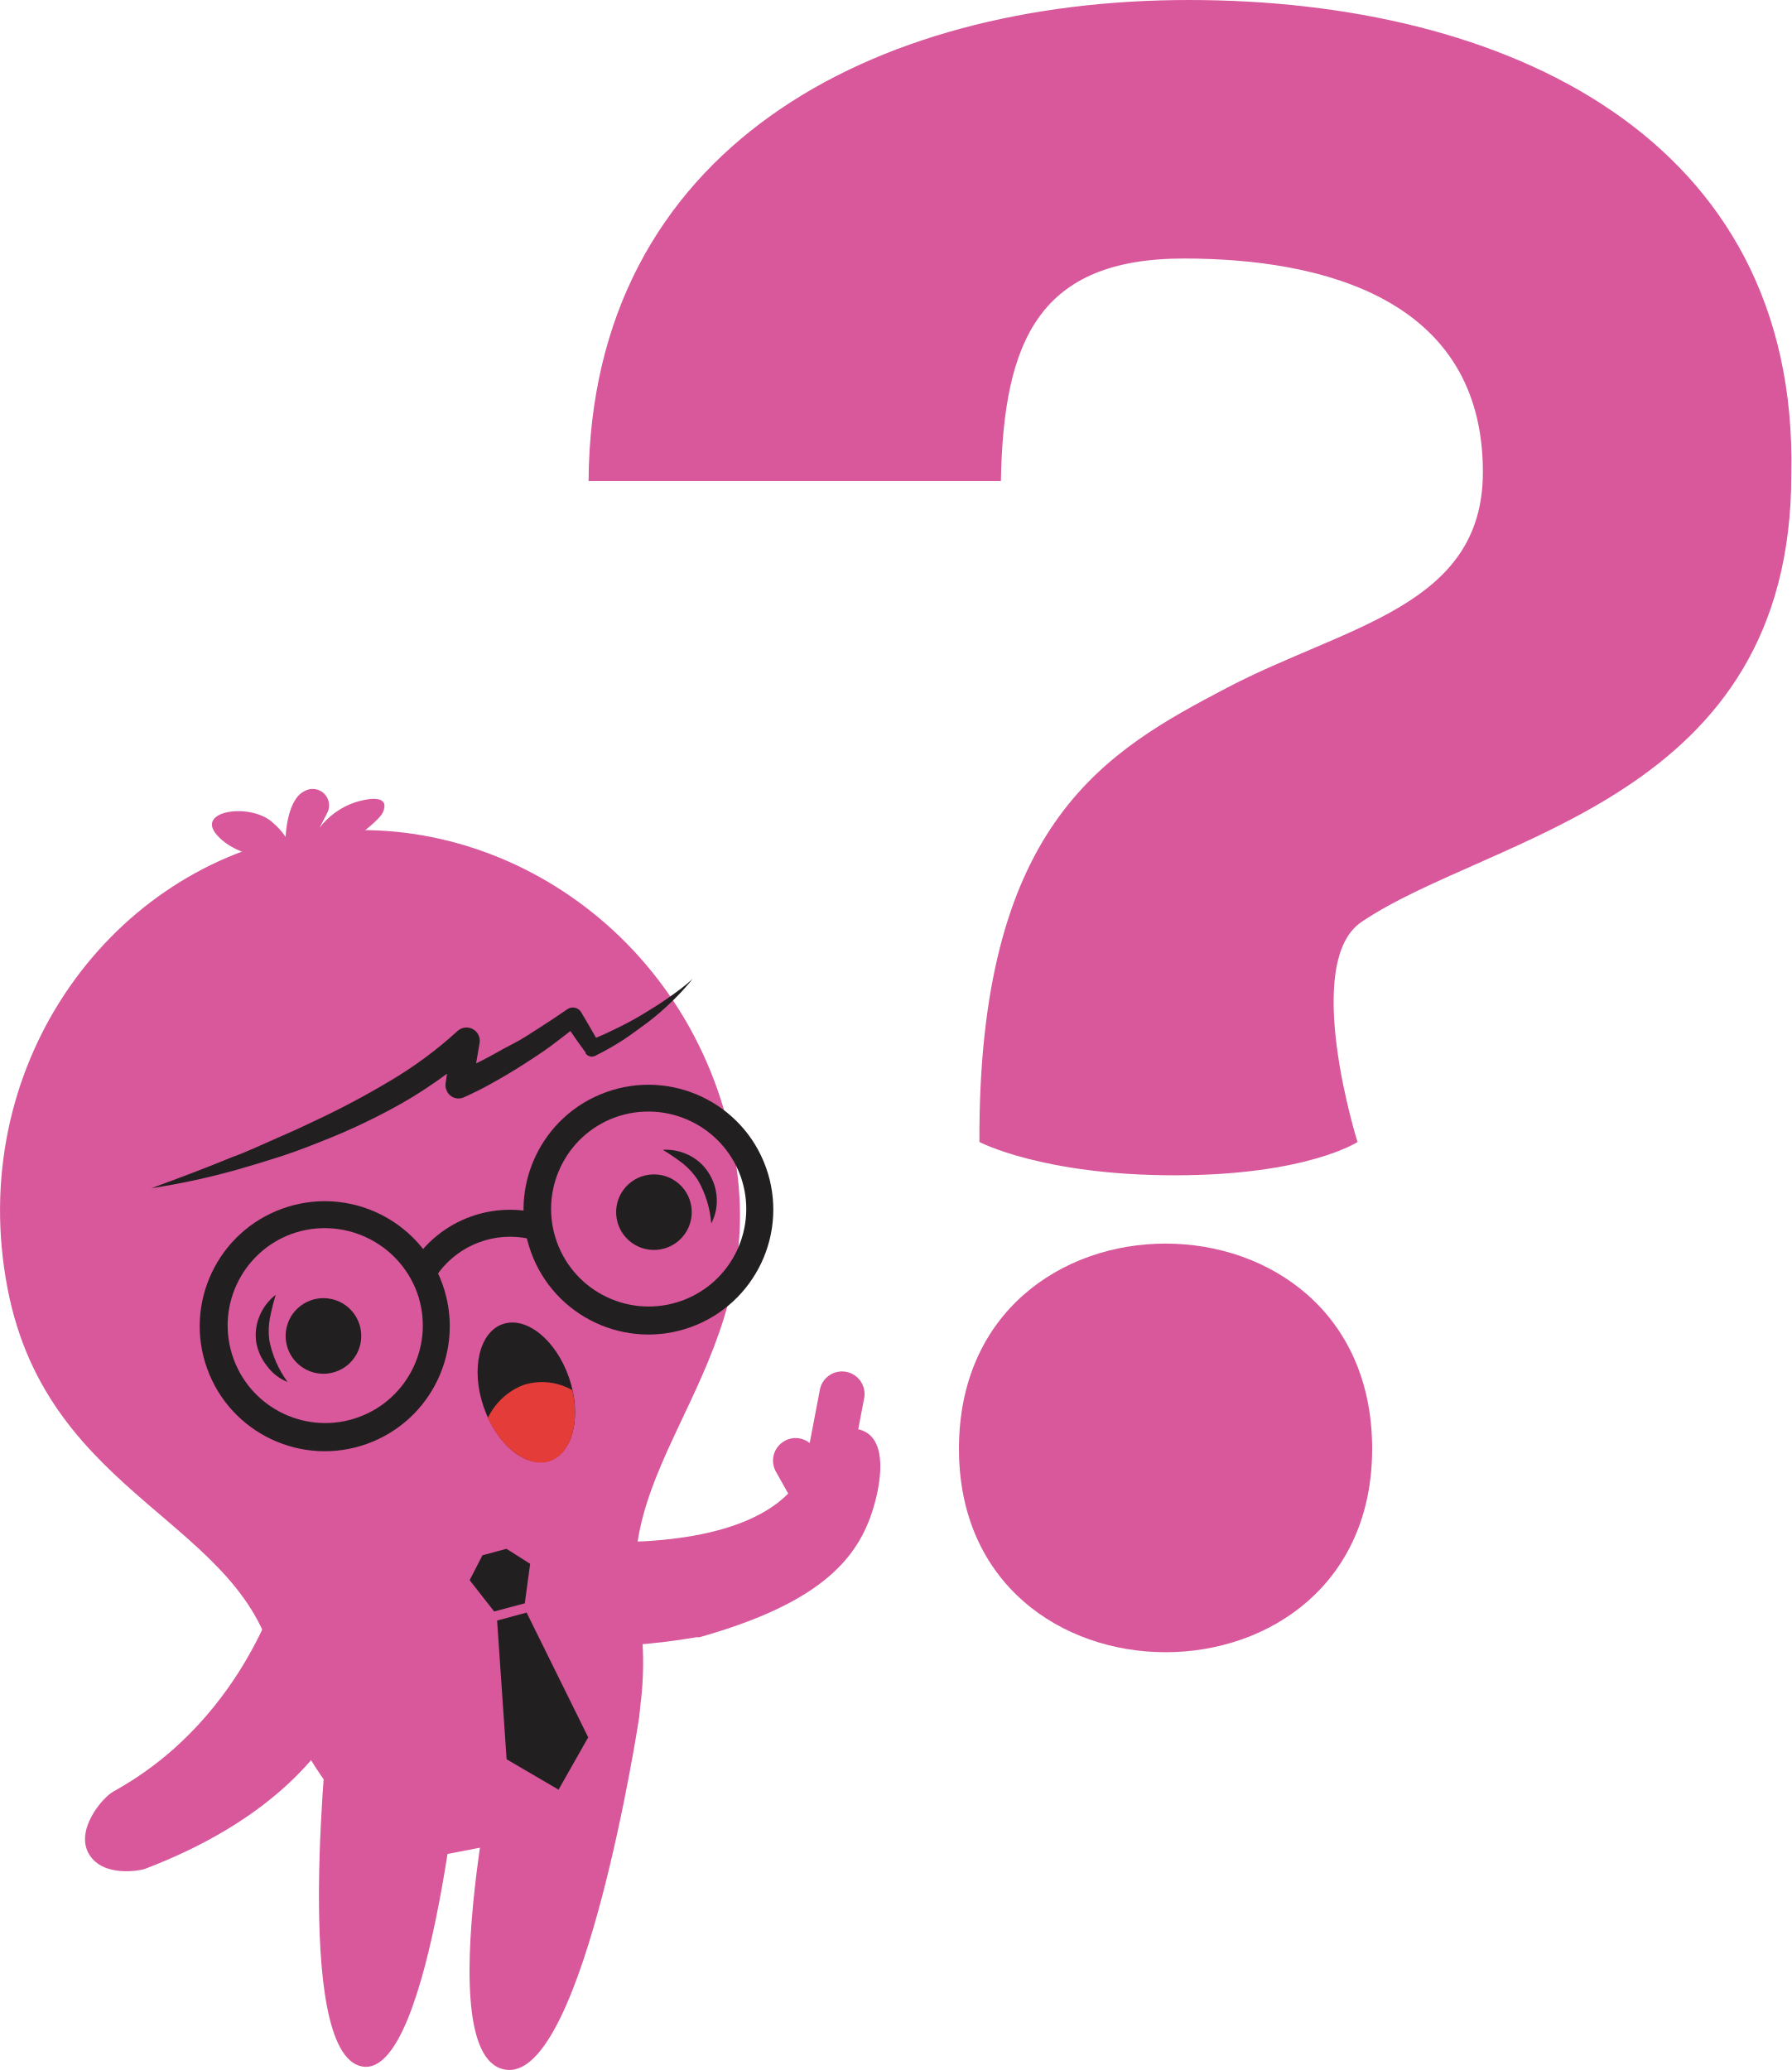
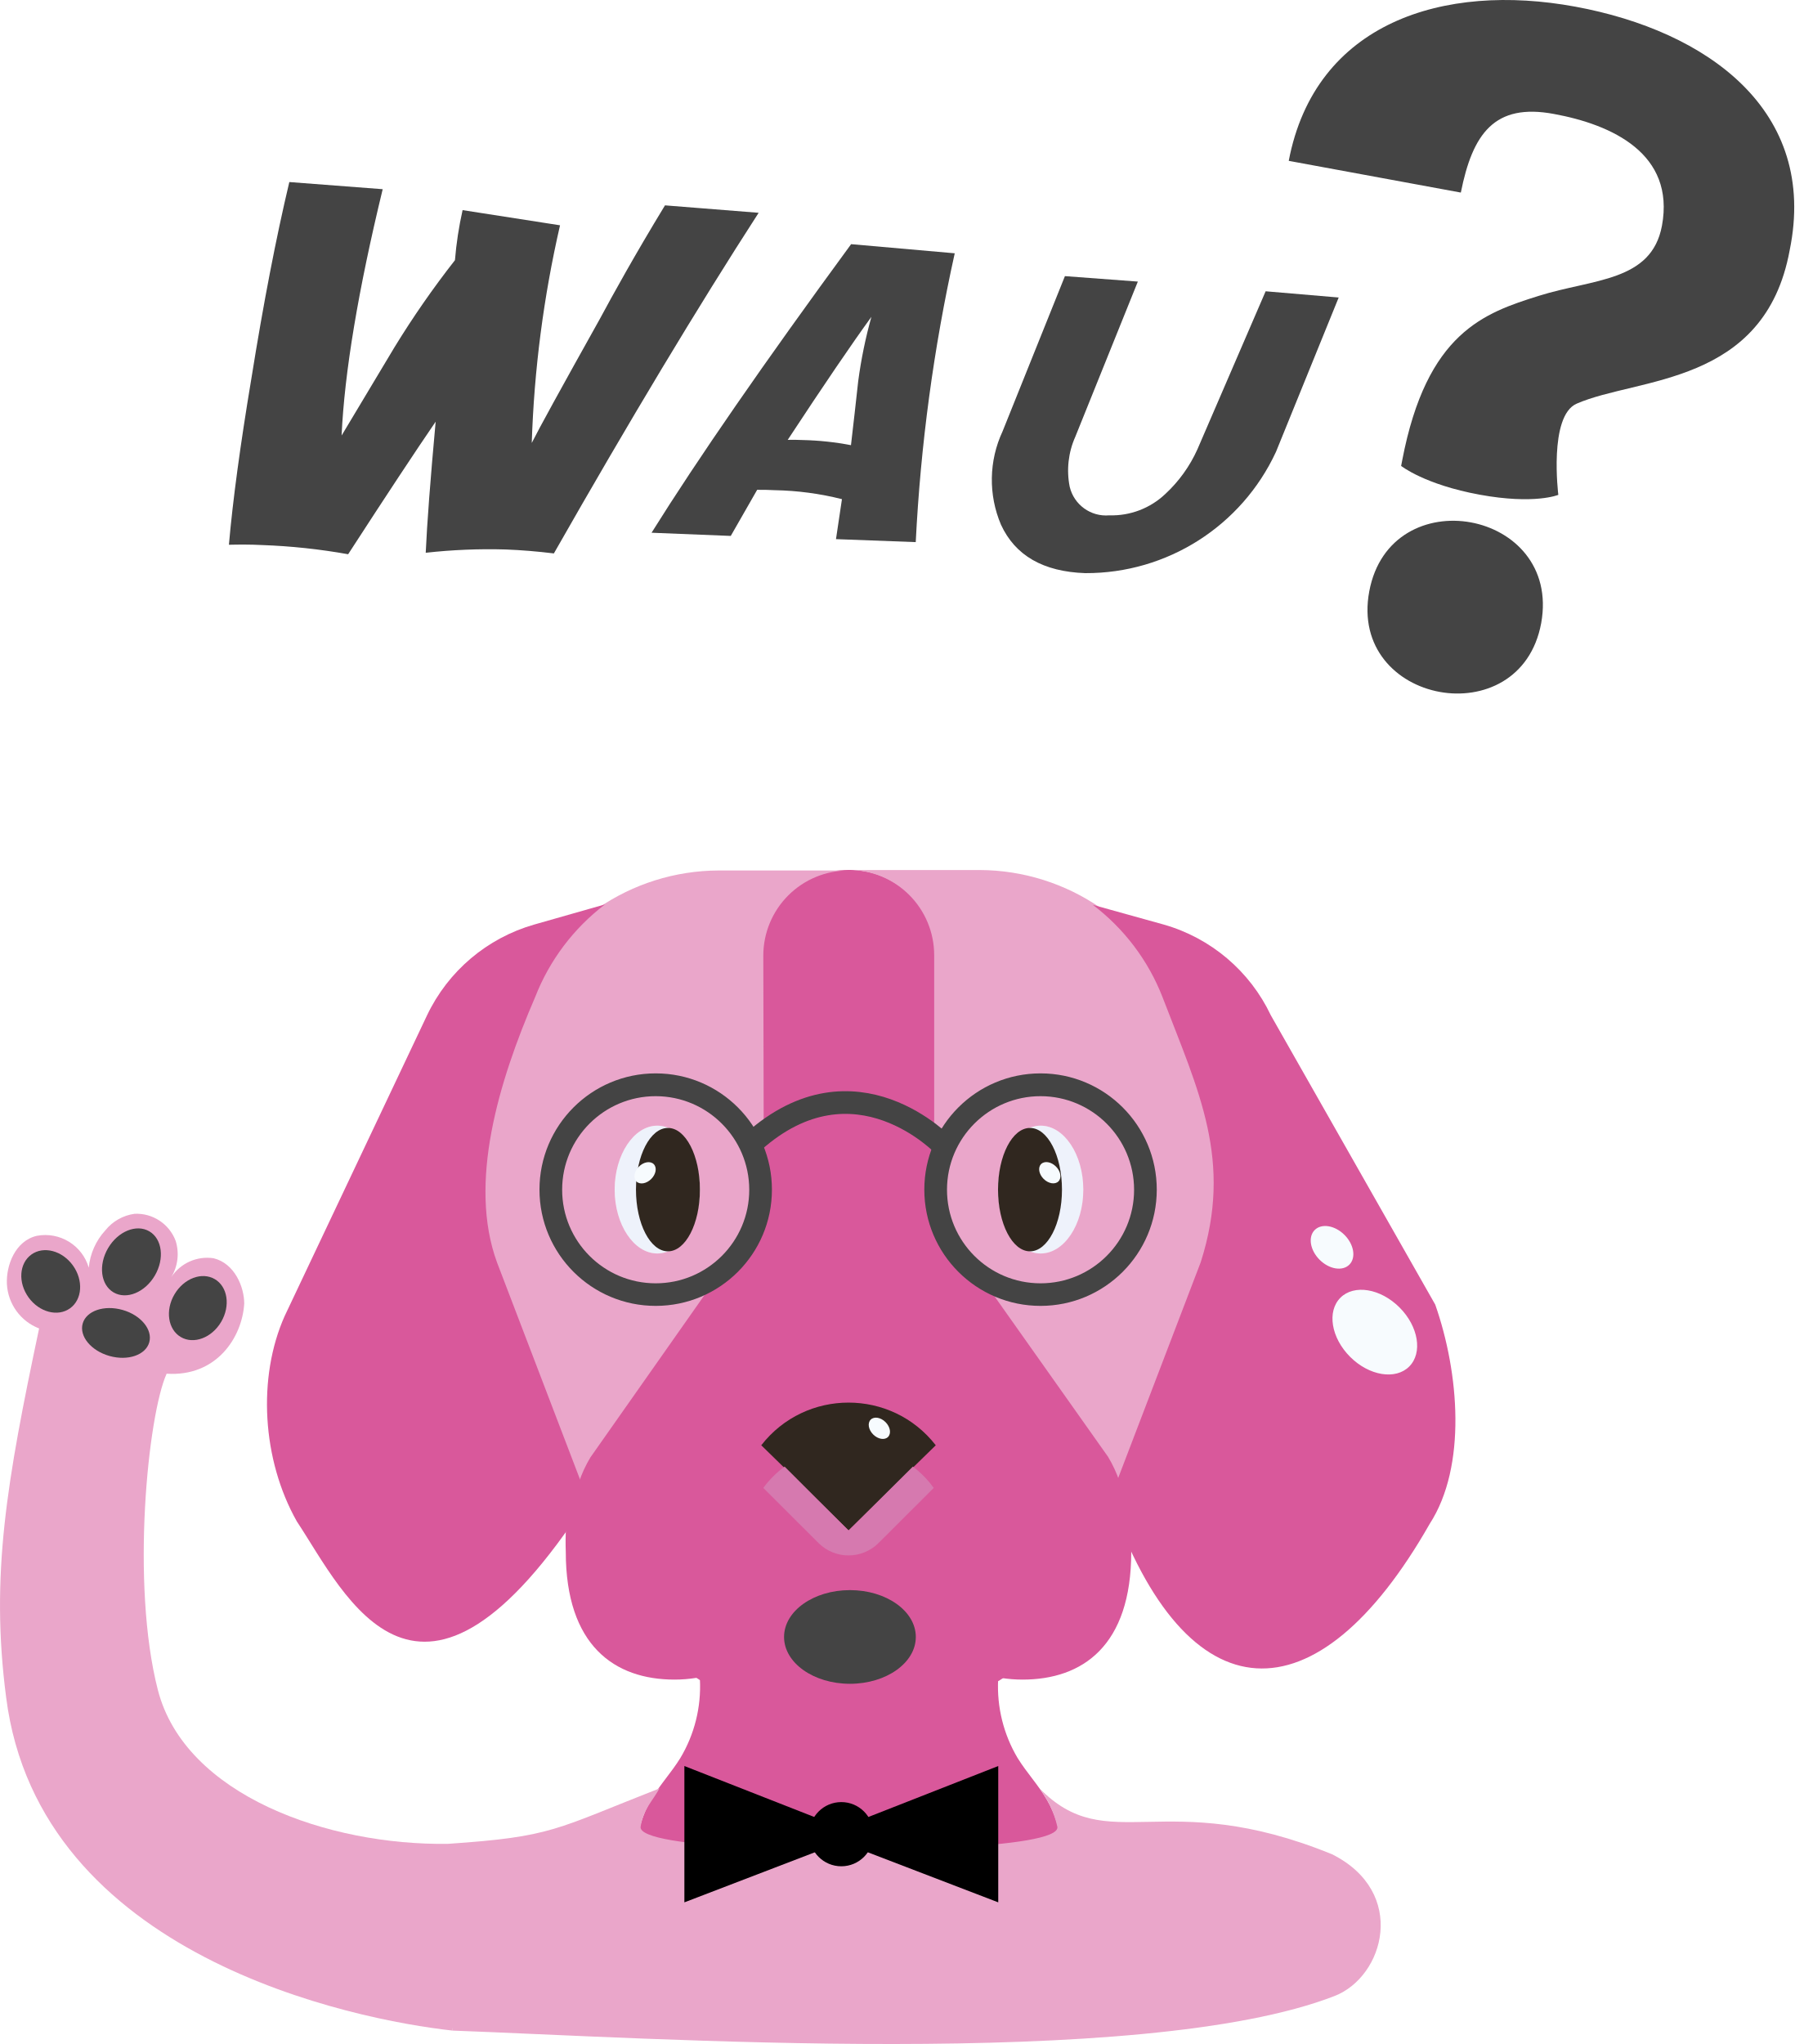
- <svg xmlns="http://www.w3.org/2000/svg" viewBox="0 0 146.89 169.75">
-   <defs>
-     <style>.cls-1{fill:#d9589b;}.cls-2{fill:#221f20;}.cls-3{fill:#e33c39;}</style>
+ <svg xmlns="http://www.w3.org/2000/svg" viewBox="0 0 158.236 180.218" version="1.1" id="svg78" width="158.236" height="180.218">
+   <defs id="defs4">
+     <style id="style2">.cls-1{fill:#444;}.cls-2{fill:#eef2fb;}.cls-3{fill:#30271f;}.cls-4{fill:#d9589b;}.cls-5{fill:#eaa6ca;}.cls-6{fill:#d679af;}.cls-7{fill:#f7fbfe;}</style>
  </defs>
-   <g id="Capa_2" data-name="Capa 2">
-     <g id="Capa_1-2" data-name="Capa 1">
-       <path class="cls-1" d="M48.26,39.45C48.44,12.17,71.48,0,97.48,0s50,11.25,49.4,38.9c0,26.73-24.52,29.49-35.21,36.68-5,3.32-.36,18.07-.36,18.07s-4.16,2.73-15,2.73-16-2.73-16-2.73V92.54c.19-25.25,10.51-31,20.28-36.13s21-6.64,21-17.7c0-14.19-13.09-17.51-24.52-17.51-11.8,0-14.8,6.64-15,18.25Zm64.25,79.36c0,22.24-33.88,22.24-33.88,0C78.63,96.37,112.51,96.37,112.51,118.81Z" />
-       <path class="cls-1" d="M33.22,152.7l16.08-3.09a27.37,27.37,0,0,0,3.07-17.72C50,119.47,63.48,111.58,60.14,94.22,56.68,76.22,40,65.59,24.38,68.57h-.06C8.68,71.62-2.84,87.67.62,105.67c3.34,17.36,19.62,19,22,31.42C24.49,146.73,33.22,152.7,33.22,152.7Z" />
-       <path class="cls-1" d="M29.68,169.46c-5.8-1.1-2.7-28.53-2.7-28.53a5.51,5.51,0,1,1,11,.85S35.47,170.56,29.68,169.46Z" />
-       <path class="cls-1" d="M41.61,169.74c-6.86-.55-.23-29.28-.23-29.28A5.51,5.51,0,0,1,47.79,136c3,.55,5.07,1.39,4.61,4.88C52.4,140.92,47.92,170.25,41.61,169.74Z" />
-       <path class="cls-1" d="M23.06,70.47s-3.53,0-5.28-2,2.66-2.62,4.47-1.11a6,6,0,0,1,1.17,1.27s.09-3,1.5-3.73a1.35,1.35,0,0,1,1.89,1.81l-.61,1.17a6.17,6.17,0,0,1,2.9-2.08c1.51-.47,2.85-.48,2.3.81-.37.86-3.69,3.14-3.69,3.14Z" />
-       <path class="cls-1" d="M11.88,153.26c19.88-7.59,18.59-21.46,18.78-22a3.87,3.87,0,0,0-7.36-2.41c-.06.17-2.84,11.91-14,18.06-.92.51-3.17,3.18-2,5.14S11.56,153.38,11.88,153.26Z" />
-       <path class="cls-1" d="M70.6,117.27a1,1,0,0,0-.23-.06l.5-2.62a1.85,1.85,0,0,0-3.63-.7l-.85,4.45a1.82,1.82,0,0,0-2.08-.16,1.84,1.84,0,0,0-.68,2.52l1,1.78c-4.29,4.33-13.89,4.13-17.88,3.87a4.31,4.31,0,0,0-.58,8.6,49.41,49.41,0,0,0,10.92-.69,2,2,0,0,0,.26,0c9.44-2.66,12.79-6.1,14.14-10.22C72.26,121.73,72.86,118,70.6,117.27Z" />
-       <polygon class="cls-2" points="41.76 131.82 41.79 131.81 43.03 131.48 43.47 128.24 41.53 127.01 40.56 127.27 40.53 127.28 39.56 127.54 38.51 129.58 40.52 132.15 41.76 131.82" />
-       <polygon class="cls-2" points="45.81 146.74 48.23 142.47 43.18 132.24 41.99 132.56 41.99 132.56 41.97 132.56 41.96 132.57 41.96 132.57 40.76 132.89 41.54 144.27 45.78 146.75 45.79 146.78 45.8 146.76 45.82 146.78 45.81 146.74" />
-       <path class="cls-2" d="M39.66,115.38c1.06,3.1,3.49,5.06,5.42,4.4s2.64-3.71,1.58-6.8-3.49-5.06-5.43-4.4S38.59,112.29,39.66,115.38Z" />
-       <path class="cls-3" d="M46.93,114c.62,2.73-.12,5.23-1.85,5.82s-3.9-1-5.08-3.54a5.38,5.38,0,0,1,2.93-2.71A5,5,0,0,1,46.93,114Z" />
-       <path class="cls-2" d="M54.84,81.8c-.68.48-1.39.92-2.1,1.35s-1.44.82-2.18,1.18c-.56.28-1.12.54-1.69.77-.41-.72-.83-1.44-1.25-2.15l0,0a.8.8,0,0,0-1.1-.19l0,0c-.73.51-1.48,1-2.24,1.49s-1.52,1-2.3,1.39-1.56.87-2.35,1.27l-.59.29.28-1.64a1.09,1.09,0,0,0-1.82-1h0a33.12,33.12,0,0,1-5.57,4.11A68.5,68.5,0,0,1,25.63,92c-1.06.51-2.15,1-3.24,1.47s-2.18,1-3.28,1.39c-2.21.91-4.44,1.75-6.7,2.58a58.8,58.8,0,0,0,7.06-1.53c1.16-.33,2.31-.68,3.46-1.05s2.28-.8,3.4-1.25a51.45,51.45,0,0,0,6.59-3.12,36.19,36.19,0,0,0,3.73-2.44l-.11.78v0a1,1,0,0,0,.08.59A1.05,1.05,0,0,0,38,90a27.2,27.2,0,0,0,2.53-1.28c.81-.45,1.61-.93,2.39-1.43s1.56-1,2.31-1.56c.52-.38,1-.77,1.54-1.18.41.6.82,1.19,1.25,1.77l0,.07a.63.63,0,0,0,.79.19,23.59,23.59,0,0,0,2.26-1.28c.71-.47,1.41-1,2.08-1.49a22,22,0,0,0,1.93-1.67,20.27,20.27,0,0,0,1.72-1.87C56.2,80.82,55.52,81.32,54.84,81.8Z" />
-       <path class="cls-2" d="M30.1,118.4a10.25,10.25,0,1,1,6.17-13.12A10.25,10.25,0,0,1,30.1,118.4Zm-6.2-17.21A8,8,0,1,0,34.2,106,8.07,8.07,0,0,0,23.9,101.19Z" />
-       <path class="cls-2" d="M56.64,108.83A10.24,10.24,0,1,1,62.8,95.72,10.25,10.25,0,0,1,56.64,108.83Zm-6.21-17.2a8,8,0,1,0,10.3,4.84A8.05,8.05,0,0,0,50.43,91.63Z" />
-       <path class="cls-2" d="M35.71,104.71l-1.84-1.2a9.48,9.48,0,0,1,10.71-3.89l-.65,2.11a7.31,7.31,0,0,0-8.22,3Z" />
-       <path class="cls-2" d="M51.12,97.57a3.1,3.1,0,1,0,4.33-.67A3.11,3.11,0,0,0,51.12,97.57Z" />
-       <path class="cls-2" d="M58.32,100.33a4,4,0,0,0,.45-2.07,4.21,4.21,0,0,0-.68-2.1,4,4,0,0,0-1.66-1.46,4.2,4.2,0,0,0-2.08-.41A18.49,18.49,0,0,1,56,95.42a5.84,5.84,0,0,1,1.21,1.33A8.44,8.44,0,0,1,58.32,100.33Z" />
-       <path class="cls-2" d="M27.2,106.53a3.1,3.1,0,1,1-3.7,2.33A3.1,3.1,0,0,1,27.2,106.53Z" />
-       <path class="cls-2" d="M23.58,113.33a8.56,8.56,0,0,1-1.5-3.44,5.69,5.69,0,0,1,.05-1.79,17.94,17.94,0,0,1,.48-1.92,4.23,4.23,0,0,0-1.3,1.67A4.08,4.08,0,0,0,21,110a4.23,4.23,0,0,0,.88,2A3.81,3.81,0,0,0,23.58,113.33Z" />
-     </g>
-   </g>
+   <path class="cls-1" d="M 113.656,14.182 C 115.984,1.992 127.3,-1.556 138.929,0.587 150.558,2.73 160.363,9.734 157.835,22.06 c -2.196,11.963 -13.401,11.187 -18.776,13.526 -2.502,1.071 -1.628,8.045 -1.628,8.045 0,0 -2.08,0.874 -6.938,-0.015 -4.858,-0.89 -6.926,-2.536 -6.926,-2.536 l 0.096,-0.494 c 2.163,-11.287 7.253,-12.997 12.045,-14.502 4.791,-1.505 9.937,-1.234 10.862,-6.18 1.173,-6.36 -4.416,-8.919 -9.526,-9.856 -5.25,-0.983 -7.176,1.743 -8.211,6.931 z m 22.265,40.753 c -1.83,9.949 -17.015,7.163 -15.165,-2.789 1.85,-9.952 16.965,-7.216 15.165,2.789 z" id="path8" style="fill:#444444" />
+   <path class="cls-1" d="M 66.906,18.762 Q 58.849,31.231 48.847,48.795 C 47.384,48.616 45.972,48.499 44.602,48.447 a 50.46,50.46 0 0 0 -7.057,0.29 q 0.173,-3.859 0.876,-11.558 -2.673,3.903 -7.718,11.688 a 53.9,53.9 0 0 0 -7.606,-0.811 c -1.025,-0.053 -2.039,-0.047 -2.909,-0.025 q 0.511,-5.858 1.988,-14.698 1.595,-9.958 3.34,-17.282 l 8.234,0.63 q -3.24,13.356 -3.624,21.719 2.355,-3.919 4.66,-7.777 a 81.31,81.31 0 0 1 5.337,-7.683 31.84,31.84 0 0 1 0.674,-4.414 l 8.593,1.338 A 100,100 0 0 0 46.896,39.055 q 0.9,-1.804 5.995,-10.917 c 1.209,-2.244 3.071,-5.619 5.755,-10.032 z" id="path10" style="fill:#444444" />
+   <path class="cls-1" d="m 80.759,47.798 -7.032,-0.263 0.526,-3.525 a 26.23,26.23 0 0 0 -5.938,-0.791 c -0.441,-0.024 -0.951,-0.035 -1.539,-0.033 l -2.329,4.066 -6.985,-0.281 q 6.106,-9.769 17.599,-25.443 l 9.139,0.805 a 152.51,152.51 0 0 0 -3.44,25.464 z m -5.711,-8.548 q 0.329,-2.8 0.639,-5.647 a 41.3,41.3 0 0 1 1.163,-5.668 q -2.599,3.576 -7.379,10.846 c 0.496,-0.006 0.944,-0.004 1.343,0.017 a 25.59,25.59 0 0 1 4.233,0.452 z" id="path12" style="fill:#444444" />
+   <path class="cls-1" d="M 112.53,39.84 A 18.45,18.45 0 0 1 95.711,50.533 q -5.557,-0.188 -7.435,-4.274 a 10.11,10.11 0 0 1 0.143,-8.23 l 5.498,-13.683 6.431,0.481 -5.517,13.686 a 7.3,7.3 0 0 0 -0.493,4.402 3.29,3.29 0 0 0 3.491,2.522 6.87,6.87 0 0 0 4.947,-1.888 12.13,12.13 0 0 0 2.829,-3.941 l 6.013,-13.926 6.443,0.549 z" id="path14" style="fill:#444444" />
+   <ellipse class="cls-2" cx="57.967" cy="104.889" rx="3.76" ry="5.64" id="ellipse16" style="fill:#eef2fb" />
+   <ellipse class="cls-2" cx="91.777" cy="104.889" rx="3.76" ry="5.64" id="ellipse18" style="fill:#eef2fb" />
+   <path class="cls-3" d="m 83.037,127.259 -8.2,8.16 -8.24,-8.16 a 10.35,10.35 0 0 1 16.47,0 z" id="path20" style="fill:#30271f" />
+   <path class="cls-4" d="m 74.837,134.939 7.69,-7.51 c -3.904,-5.017 -11.486,-5.017 -15.39,0 z m 0,5.64 c 0,0 -6.47,6.33 -13.45,7.36 -0.628,0.1 -1.264,0.15 -1.9,0.15 -5.29,0 -9.59,-3 -9.59,-11.27 -0.109,-2.86 0.301,-6.026 1.65,-8.32 l 12.81,-17.85 c 1.816,-2.515 2.795,-5.538 2.8,-8.64 V 84.209 c 0.007,-1.998 0.814,-3.91 2.24,-5.31 1.457,-1.415 3.409,-2.205 5.44,-2.2 4.192,-0.044 7.626,3.318 7.67,7.51 v 17.8 c 0.005,3.102 0.984,6.125 2.8,8.64 l 12.81,17.85 c 1.534,2.918 1.65,5.22 1.65,8.32 0,8.3 -4.3,11.27 -9.59,11.27 -0.636,-2.1e-4 -1.272,-0.05 -1.9,-0.15 -6.99,-1.03 -13.44,-7.36 -13.44,-7.36 z" id="path22" style="fill:#d9589b" />
+   <path class="cls-5" d="m 57.967,110.519 c 2.07,0 3.76,-2.52 3.76,-5.63 0,-3.11 -1.69,-5.64 -3.76,-5.64 -2.07,0 -3.76,2.57 -3.76,5.64 0,3.07 1.69,5.63 3.76,5.63 z m 9.39,-8.51 a 15,15 0 0 1 -2.74,8.64 l -12.55,17.85 a 11.27,11.27 0 0 0 -1.54,4.58 h -0.07 l -8,-20.9 a 20.11,20.11 0 0 1 0,-14.54 l 3.38,-8.89 a 18.92,18.92 0 0 1 17.54,-12 h 11.46 a 7.51,7.51 0 0 0 -7.52,7.51 z" id="path24" style="fill:#eaa6ca" />
+   <path class="cls-5" d="m 88.027,104.889 c 0,3.11 1.69,5.63 3.75,5.63 2.06,0 3.76,-2.52 3.76,-5.63 0,-3.11 -1.7,-5.64 -3.76,-5.64 -2.06,0 -3.75,2.57 -3.75,5.64 z m -2.9,5.76 a 15,15 0 0 1 -2.74,-8.64 V 84.219 a 7.51,7.51 0 0 0 -7.55,-7.51 h 11.55 a 18.92,18.92 0 0 1 17.55,12 l 3.4,8.87 a 20.25,20.25 0 0 1 0,14.54 l -8,20.9 h -0.08 a 11.12,11.12 0 0 0 -1.54,-4.58 z" id="path26" style="fill:#eaa6ca" />
+   <path class="cls-4" d="m 89.747,155.009 c 1.66,2.66 3.91,4.08 3.91,9.15 0,6.88 -18.78,6.88 -18.78,6.88 0,0 -18.79,0 -18.79,-6.88 0,-5.07 2.26,-6.49 3.91,-9.15 a 12.26,12.26 0 0 0 1.73,-6.92 h 26.3 a 12.35,12.35 0 0 0 1.72,6.92 z" id="path28" style="fill:#d9589b" />
+   <path class="cls-5" d="m 58.177,157.649 c -0.65,1.2 -1.42,1.81 -1.68,3.4 -0.33,2.08 18.38,2.09 18.38,2.09 0,0 18.81,0 18.37,-2.09 -0.282,-1.236 -0.828,-2.395 -1.6,-3.4 6.077,6.232 10.975,-0.225 25.831,5.841 6.677,3.349 4.608,10.79 0.221,12.495 -17,6.607 -60.767,3.665 -77.795,3.051 -0.638,-4.396 -1.022,-10.596 -0.397,-16.466 9.253,-0.63 9.363,-1.25 18.709,-4.91 z" id="path30" style="fill:#eaa6ca" />
+   <path class="cls-4" d="m 47.107,81.519 6.25,-1.78 c -2.766,2.105 -4.897,4.932 -6.16,8.17 -3.232,7.484 -5.929,16.419 -3.36,23.41 l 8,20.91 c -14.898,23.09 -21.354,8.405 -25.66,1.91 -3.069,-5.435 -3.49,-12.688 -1.07,-18.11 l 12.55,-26.5 c 1.854,-3.903 5.296,-6.82 9.45,-8.01 z" id="path32" style="fill:#d9589b" />
+   <path class="cls-4" d="m 126.089,134.354 c -9.979,17.526 -21.426,17.167 -28.192,-2.165 l 8,-20.91 c 2.86,-8.965 -0.192,-15.066 -3.36,-23.33 -1.256,-3.242 -3.389,-6.071 -6.16,-8.17 l 6.26,1.74 c 4.151,1.184 7.591,4.099 9.44,8 l 14.498,25.506 c 2.11,6.008 2.797,14.262 -0.486,19.329 z" id="path34" style="fill:#d9589b" />
+   <ellipse class="cls-4" cx="74.957" cy="144.429" rx="15.97" ry="6.61" id="ellipse36" style="fill:#d9589b" />
+   <path class="cls-6" d="m 80.507,129.309 -5.67,5.63 -5.64,-5.63 a 8.76,8.76 0 0 0 -1.88,1.88 l 4.86,4.85 a 3.75,3.75 0 0 0 5.31,0 l 4.86,-4.85 a 8.76,8.76 0 0 0 -1.84,-1.88 z" id="path38" style="fill:#d679af" />
+   <ellipse class="cls-3" cx="90.837" cy="104.889" rx="2.82" ry="5.44" id="ellipse40" style="fill:#30271f" />
+   <ellipse class="cls-3" cx="58.907" cy="104.889" rx="2.82" ry="5.44" id="ellipse42" style="fill:#30271f" />
+   <ellipse class="cls-7" cx="5.246" cy="160.833" rx="1.55" ry="2.16" transform="rotate(-45.02)" id="ellipse44" style="fill:#f7fbfe" />
+   <ellipse class="cls-7" cx="-7.696" cy="138.576" rx="0.77" ry="1.08" transform="rotate(-45.02)" id="ellipse46" style="fill:#f7fbfe" />
+   <ellipse class="cls-7" cx="-34.26" cy="143.873" rx="0.77" ry="1.08" transform="rotate(-45.02)" id="ellipse48" style="fill:#f7fbfe" />
+   <ellipse class="cls-7" cx="-32.851" cy="113.357" rx="1.08" ry="0.77" transform="rotate(-44.98)" id="ellipse50" style="fill:#f7fbfe" />
+   <ellipse class="cls-7" cx="2.623" cy="168.787" rx="3.08" ry="4.29" transform="rotate(-45.02)" id="ellipse52" style="fill:#f7fbfe" />
+   <path class="cls-1" d="m 57.837,114.639 a 9.75,9.75 0 1 1 9.74,-9.74 9.75,9.75 0 0 1 -9.74,9.74 z m 0,-18.49 a 8.75,8.75 0 1 0 8.74,8.75 8.76,8.76 0 0 0 -8.74,-8.75 z" id="path54" style="fill:#444444;stroke:#444444;stroke-opacity:1" />
+   <path class="cls-1" d="m 91.777,114.639 a 9.75,9.75 0 1 1 9.74,-9.74 9.75,9.75 0 0 1 -9.74,9.74 z m 0,-18.49 a 8.75,8.75 0 1 0 8.74,8.75 8.76,8.76 0 0 0 -8.74,-8.75 z" id="path56" style="fill:#444444;stroke:#444444;stroke-width:1;stroke-miterlimit:4;stroke-dasharray:none;stroke-opacity:1" />
+   <polygon points="64.36,140.32 78.2,134.89 78.2,146.91 64.36,141.6 50.52,146.91 50.52,134.89 " id="polygon60" transform="translate(9.836731,20.81878)" />
+   <circle cx="74.197" cy="161.719" r="2.83" id="circle62" />
+   <ellipse class="cls-1" cx="74.957" cy="144.329" rx="5.81" ry="4.13" id="ellipse64" style="fill:#444444" />
+   <path class="cls-5" d="m 39.508,162.569 c -10.511,0.162 -23.189,-4.252 -25.587,-13.571 -2.4,-9.326 -0.876,-24.229 0.774,-27.88 4.387,0.288 6.661,-3.184 6.844,-6.179 0,-1.45 -0.83,-3.54 -2.7,-4 -1.461,-0.221 -2.916,0.427 -3.73,1.66 0.581,-0.962 0.719,-2.128 0.38,-3.2 -0.565,-1.493 -2.026,-2.453 -3.62,-2.38 -1.015,0.138 -1.939,0.661 -2.58,1.46 -0.833,0.908 -1.346,2.063 -1.46,3.29 -0.576,-1.971 -2.551,-3.185 -4.57,-2.81 -1.93,0.44 -2.73,2.63 -2.65,4.26 0.095,1.749 1.206,3.279 2.84,3.91 -2.85,13.479 -4.312,21.767 -2.907,32.527 C 3.452,172.522 31.224,178.077 39.905,179.035" id="path66" style="fill:#eaa6ca" />
+   <ellipse class="cls-1" cx="-62.33" cy="94.339" rx="2.41" ry="2.92" transform="rotate(-35.72)" id="ellipse68" style="fill:#444444" />
+   <ellipse class="cls-1" cx="-90.107" cy="66.283" rx="3.12" ry="2.39" transform="rotate(-59.61)" id="ellipse70" style="fill:#444444" />
+   <ellipse class="cls-1" cx="-90.662" cy="73.395" rx="2.96" ry="2.39" transform="rotate(-59.61)" id="ellipse72" style="fill:#444444" />
+   <ellipse class="cls-1" cx="-110.343" cy="41.725" rx="2.11" ry="3.05" transform="rotate(-74.26)" id="ellipse74" style="fill:#444444" />
+   <path style="fill:none;stroke:#444444;stroke-width:2;stroke-linecap:butt;stroke-linejoin:miter;stroke-miterlimit:4;stroke-dasharray:none;stroke-opacity:1" d="m 66.43,100.679 c 8.997,-8.039 16.876,0.413 16.876,0.413" id="path8514" />
</svg>
